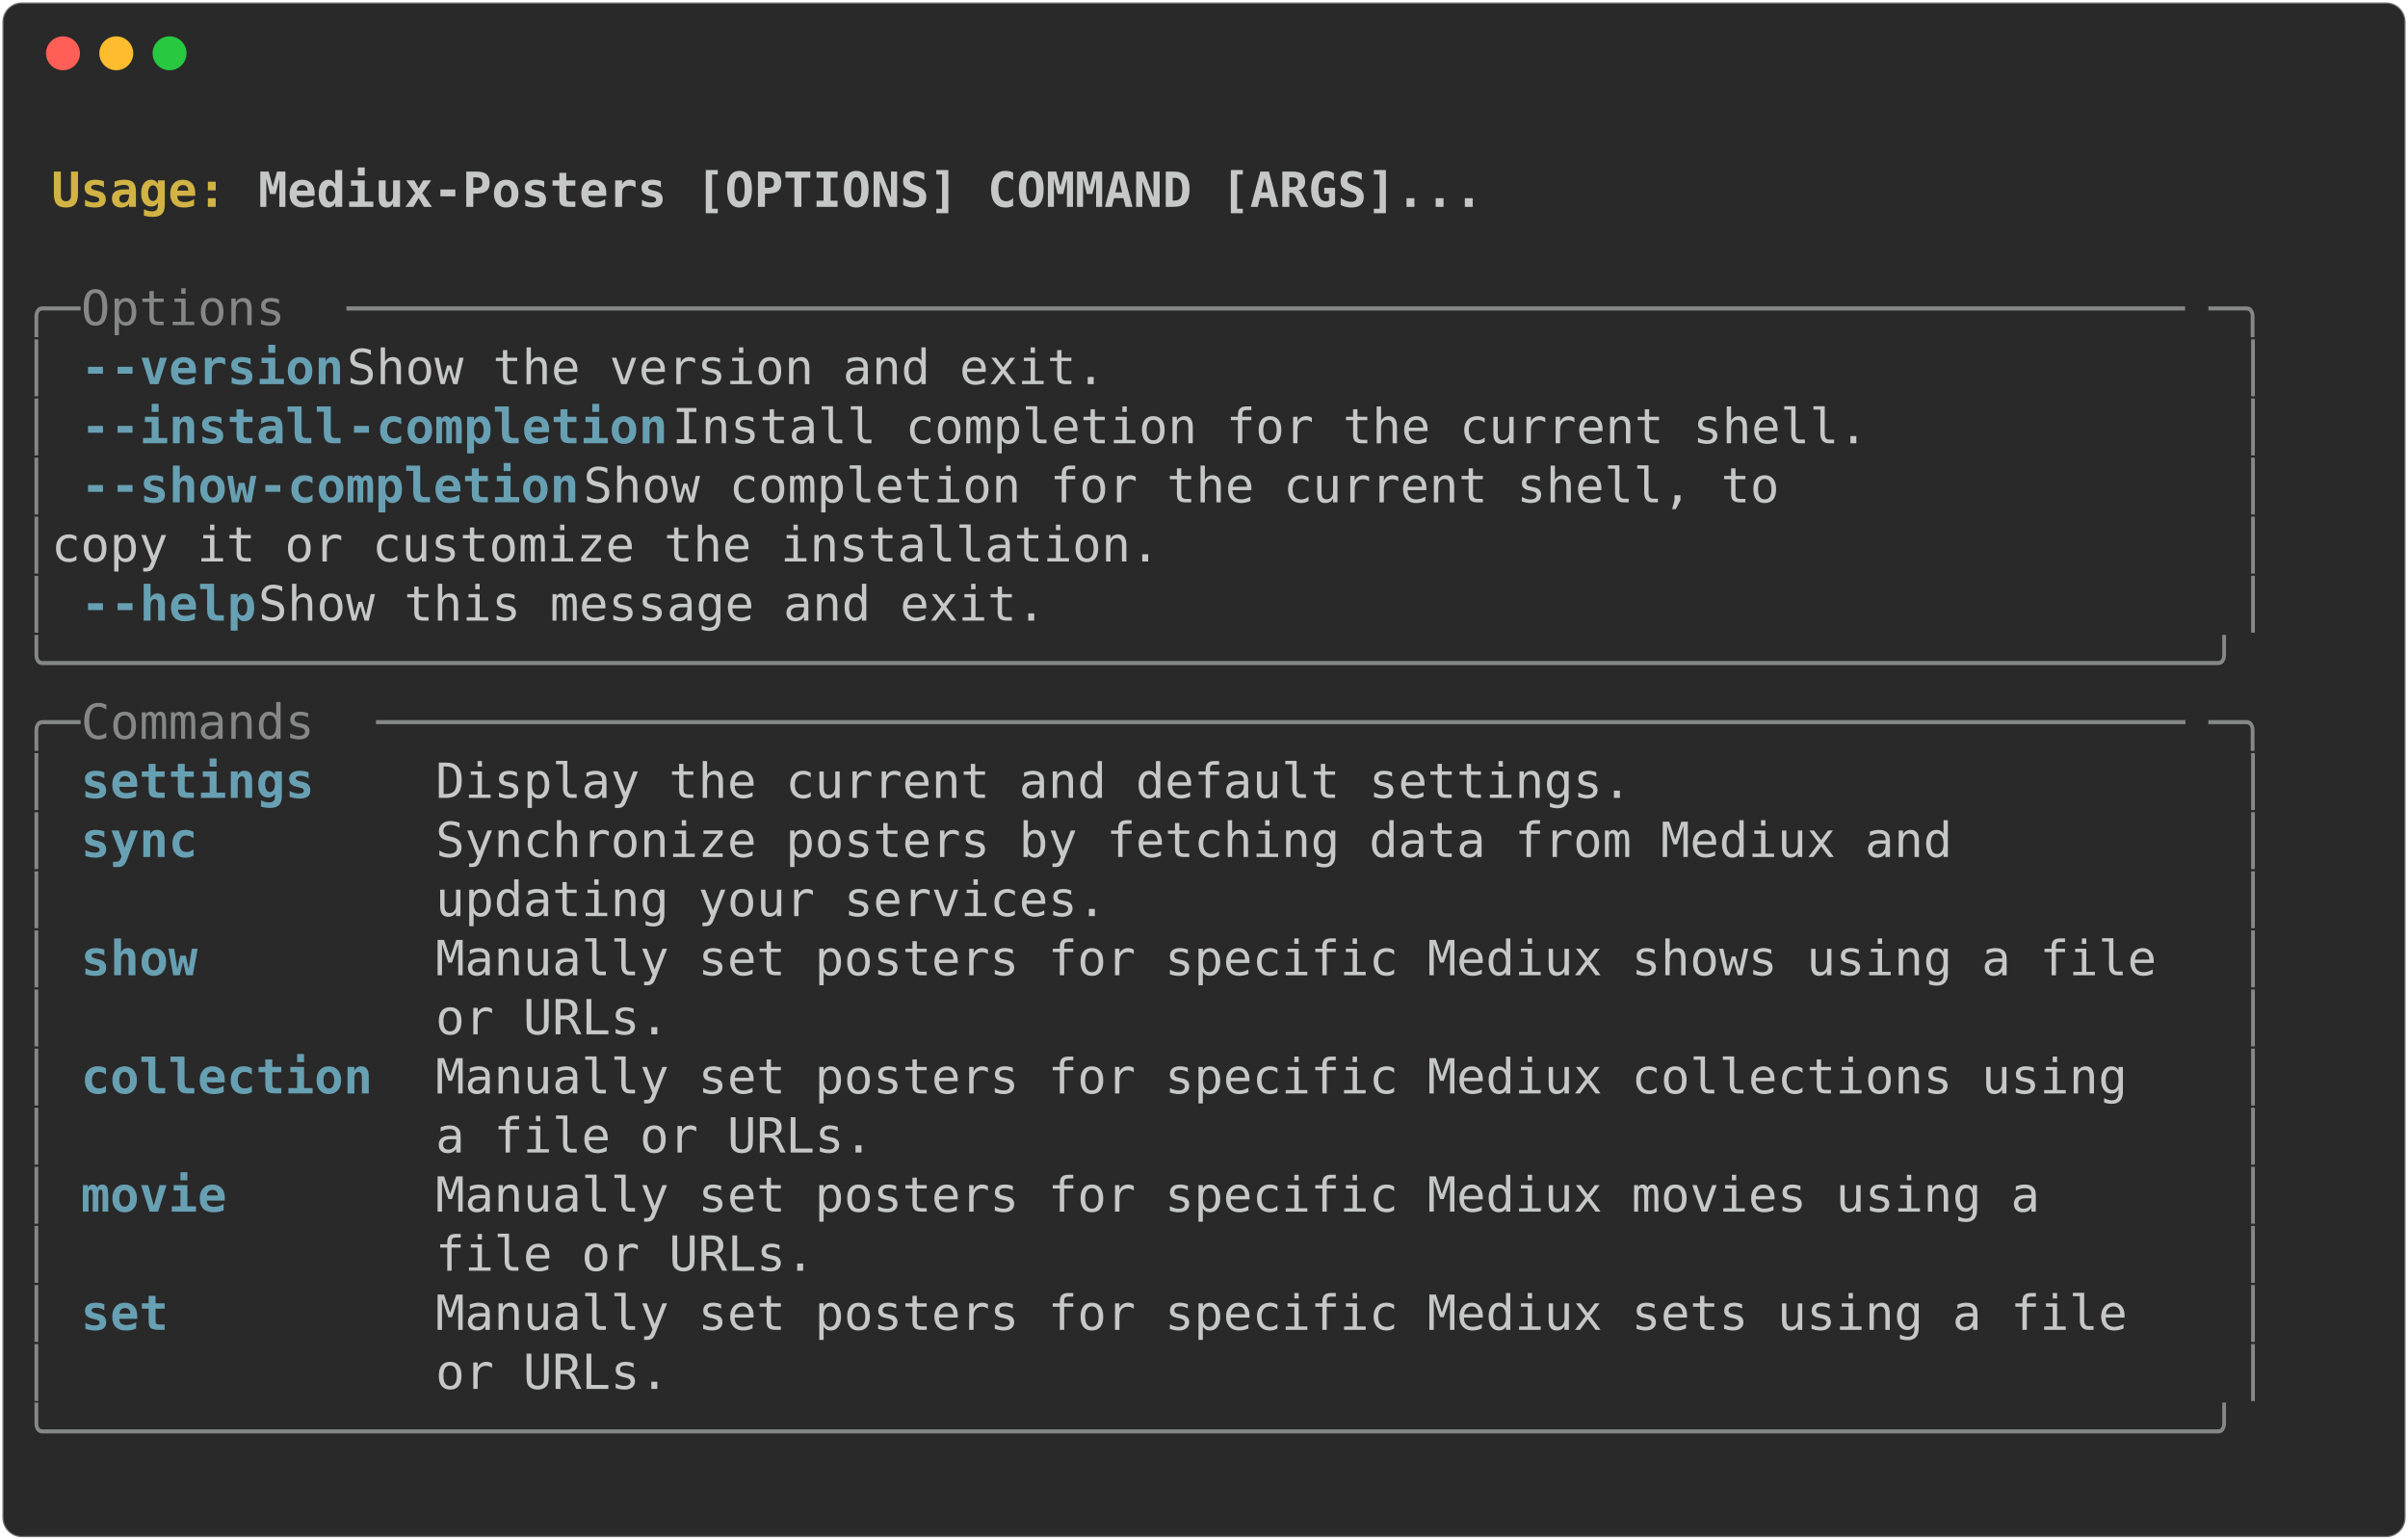
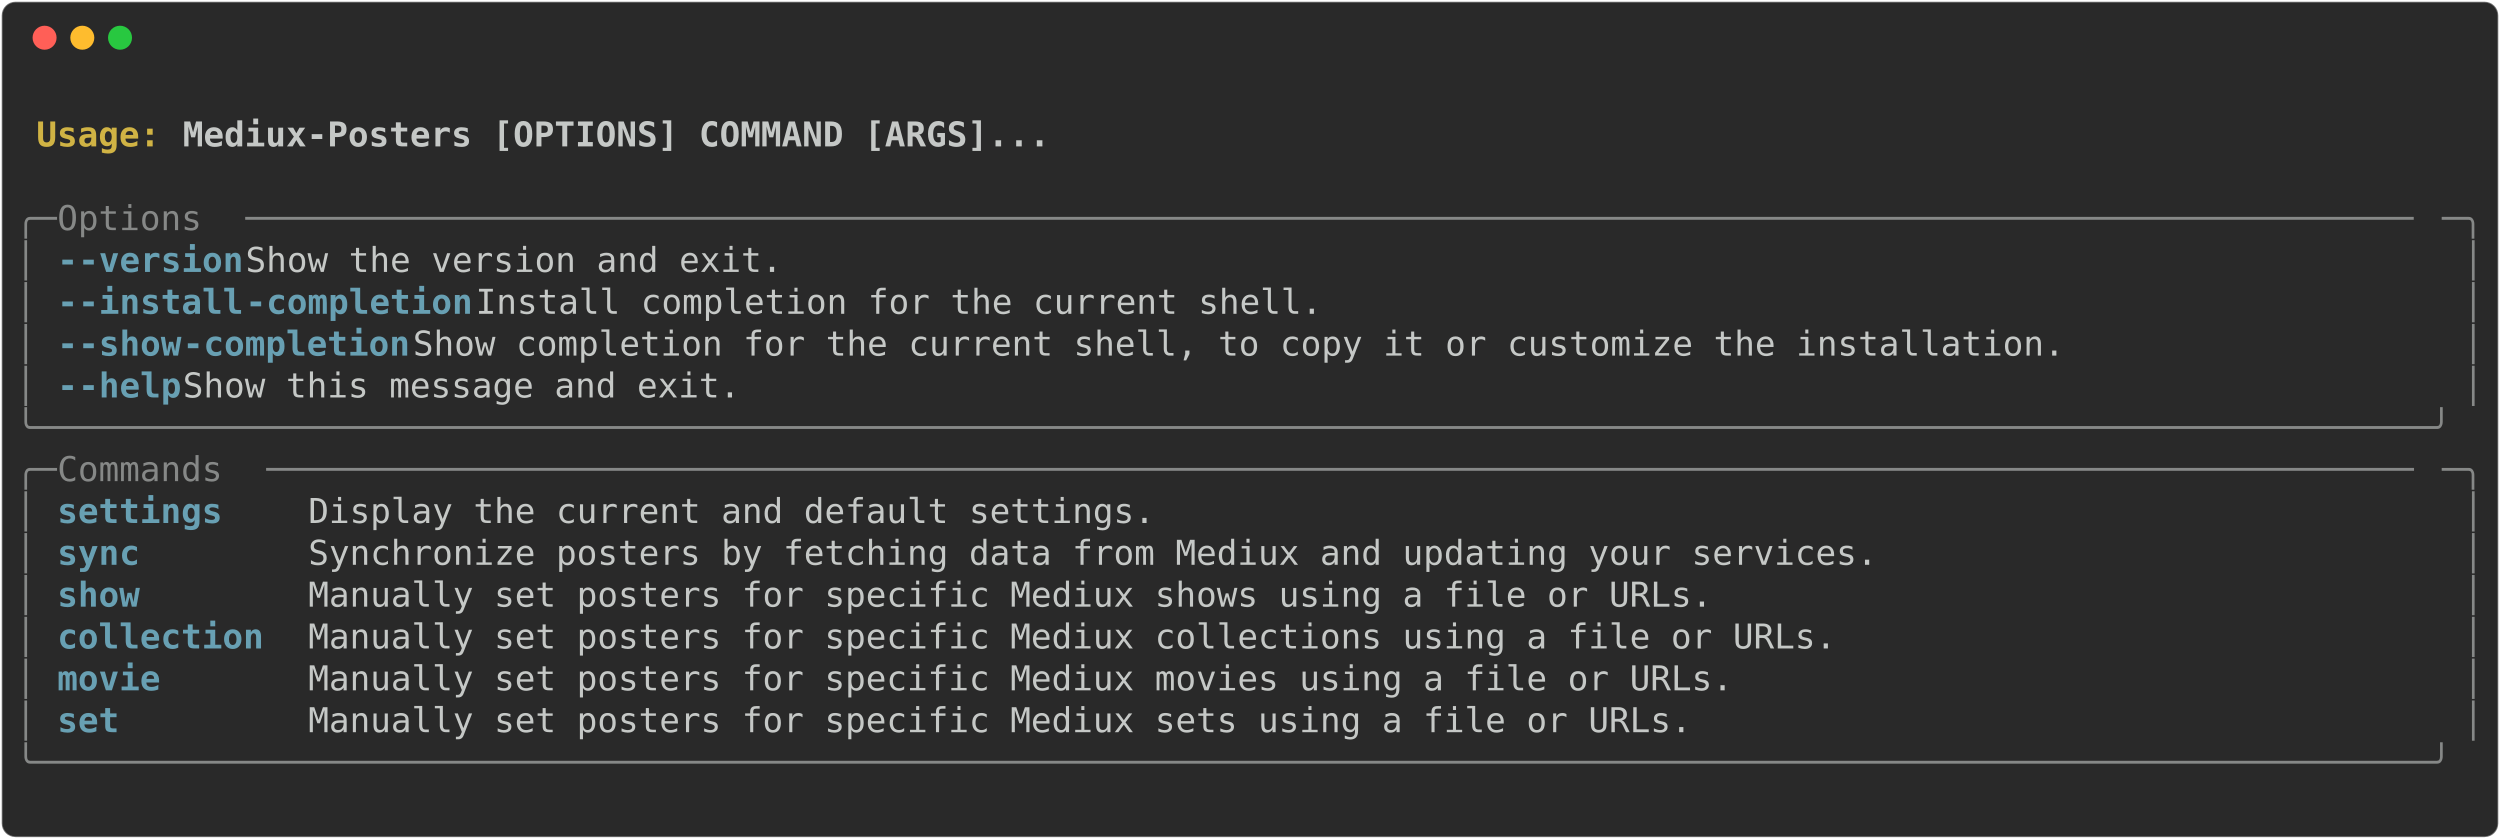
- <svg xmlns="http://www.w3.org/2000/svg" class="rich-terminal" viewBox="0 0 994 635.6">
+ <svg xmlns="http://www.w3.org/2000/svg" class="rich-terminal" viewBox="0 0 1458 489.2">
  <style>

    @font-face {
        font-family: "Fira Code";
        src: local("FiraCode-Regular"),
                url("https://cdnjs.cloudflare.com/ajax/libs/firacode/6.2.0/woff2/FiraCode-Regular.woff2") format("woff2"),
                url("https://cdnjs.cloudflare.com/ajax/libs/firacode/6.2.0/woff/FiraCode-Regular.woff") format("woff");
        font-style: normal;
        font-weight: 400;
    }
    @font-face {
        font-family: "Fira Code";
        src: local("FiraCode-Bold"),
                url("https://cdnjs.cloudflare.com/ajax/libs/firacode/6.2.0/woff2/FiraCode-Bold.woff2") format("woff2"),
                url("https://cdnjs.cloudflare.com/ajax/libs/firacode/6.2.0/woff/FiraCode-Bold.woff") format("woff");
        font-style: bold;
        font-weight: 700;
    }

-     .terminal-1091023235-matrix {
+     .terminal-4290354305-matrix {
        font-family: Fira Code, monospace;
        font-size: 20px;
        line-height: 24.4px;
        font-variant-east-asian: full-width;
    }

-     .terminal-1091023235-title {
+     .terminal-4290354305-title {
        font-size: 18px;
        font-weight: bold;
        font-family: arial;
    }

-     .terminal-1091023235-r1 { fill: #c5c8c6;font-weight: bold }
- .terminal-1091023235-r2 { fill: #c5c8c6 }
- .terminal-1091023235-r3 { fill: #d0b344;font-weight: bold }
- .terminal-1091023235-r4 { fill: #868887 }
- .terminal-1091023235-r5 { fill: #68a0b3;font-weight: bold }
+     .terminal-4290354305-r1 { fill: #c5c8c6;font-weight: bold }
+ .terminal-4290354305-r2 { fill: #c5c8c6 }
+ .terminal-4290354305-r3 { fill: #d0b344;font-weight: bold }
+ .terminal-4290354305-r4 { fill: #868887 }
+ .terminal-4290354305-r5 { fill: #68a0b3;font-weight: bold }
    </style>
  <defs>
-     <clipPath id="terminal-1091023235-clip-terminal">
-       <rect x="0" y="0" width="975.0" height="584.6" />
-     </clipPath>
-     <clipPath id="terminal-1091023235-line-0">
-       <rect x="0" y="1.5" width="976" height="24.65" />
-     </clipPath>
-     <clipPath id="terminal-1091023235-line-1">
-       <rect x="0" y="25.9" width="976" height="24.65" />
-     </clipPath>
-     <clipPath id="terminal-1091023235-line-2">
-       <rect x="0" y="50.3" width="976" height="24.65" />
-     </clipPath>
-     <clipPath id="terminal-1091023235-line-3">
-       <rect x="0" y="74.7" width="976" height="24.65" />
-     </clipPath>
-     <clipPath id="terminal-1091023235-line-4">
-       <rect x="0" y="99.1" width="976" height="24.65" />
-     </clipPath>
-     <clipPath id="terminal-1091023235-line-5">
-       <rect x="0" y="123.5" width="976" height="24.65" />
-     </clipPath>
-     <clipPath id="terminal-1091023235-line-6">
-       <rect x="0" y="147.9" width="976" height="24.65" />
-     </clipPath>
-     <clipPath id="terminal-1091023235-line-7">
-       <rect x="0" y="172.3" width="976" height="24.65" />
-     </clipPath>
-     <clipPath id="terminal-1091023235-line-8">
-       <rect x="0" y="196.7" width="976" height="24.65" />
-     </clipPath>
-     <clipPath id="terminal-1091023235-line-9">
-       <rect x="0" y="221.1" width="976" height="24.65" />
-     </clipPath>
-     <clipPath id="terminal-1091023235-line-10">
-       <rect x="0" y="245.5" width="976" height="24.65" />
-     </clipPath>
-     <clipPath id="terminal-1091023235-line-11">
-       <rect x="0" y="269.9" width="976" height="24.65" />
-     </clipPath>
-     <clipPath id="terminal-1091023235-line-12">
-       <rect x="0" y="294.3" width="976" height="24.65" />
-     </clipPath>
-     <clipPath id="terminal-1091023235-line-13">
-       <rect x="0" y="318.7" width="976" height="24.65" />
-     </clipPath>
-     <clipPath id="terminal-1091023235-line-14">
-       <rect x="0" y="343.1" width="976" height="24.65" />
-     </clipPath>
-     <clipPath id="terminal-1091023235-line-15">
-       <rect x="0" y="367.5" width="976" height="24.65" />
-     </clipPath>
-     <clipPath id="terminal-1091023235-line-16">
-       <rect x="0" y="391.9" width="976" height="24.65" />
-     </clipPath>
-     <clipPath id="terminal-1091023235-line-17">
-       <rect x="0" y="416.3" width="976" height="24.65" />
-     </clipPath>
-     <clipPath id="terminal-1091023235-line-18">
-       <rect x="0" y="440.7" width="976" height="24.65" />
-     </clipPath>
-     <clipPath id="terminal-1091023235-line-19">
-       <rect x="0" y="465.1" width="976" height="24.65" />
-     </clipPath>
-     <clipPath id="terminal-1091023235-line-20">
-       <rect x="0" y="489.5" width="976" height="24.65" />
-     </clipPath>
-     <clipPath id="terminal-1091023235-line-21">
-       <rect x="0" y="513.9" width="976" height="24.65" />
-     </clipPath>
-     <clipPath id="terminal-1091023235-line-22">
-       <rect x="0" y="538.3" width="976" height="24.65" />
+     <clipPath id="terminal-4290354305-clip-terminal">
+       <rect x="0" y="0" width="1438.6" height="438.2" />
+     </clipPath>
+     <clipPath id="terminal-4290354305-line-0">
+       <rect x="0" y="1.5" width="1439.6" height="24.65" />
+     </clipPath>
+     <clipPath id="terminal-4290354305-line-1">
+       <rect x="0" y="25.9" width="1439.6" height="24.65" />
+     </clipPath>
+     <clipPath id="terminal-4290354305-line-2">
+       <rect x="0" y="50.3" width="1439.6" height="24.65" />
+     </clipPath>
+     <clipPath id="terminal-4290354305-line-3">
+       <rect x="0" y="74.7" width="1439.6" height="24.65" />
+     </clipPath>
+     <clipPath id="terminal-4290354305-line-4">
+       <rect x="0" y="99.1" width="1439.6" height="24.65" />
+     </clipPath>
+     <clipPath id="terminal-4290354305-line-5">
+       <rect x="0" y="123.5" width="1439.6" height="24.65" />
+     </clipPath>
+     <clipPath id="terminal-4290354305-line-6">
+       <rect x="0" y="147.9" width="1439.6" height="24.65" />
+     </clipPath>
+     <clipPath id="terminal-4290354305-line-7">
+       <rect x="0" y="172.3" width="1439.6" height="24.65" />
+     </clipPath>
+     <clipPath id="terminal-4290354305-line-8">
+       <rect x="0" y="196.7" width="1439.6" height="24.65" />
+     </clipPath>
+     <clipPath id="terminal-4290354305-line-9">
+       <rect x="0" y="221.1" width="1439.6" height="24.65" />
+     </clipPath>
+     <clipPath id="terminal-4290354305-line-10">
+       <rect x="0" y="245.5" width="1439.6" height="24.65" />
+     </clipPath>
+     <clipPath id="terminal-4290354305-line-11">
+       <rect x="0" y="269.9" width="1439.6" height="24.65" />
+     </clipPath>
+     <clipPath id="terminal-4290354305-line-12">
+       <rect x="0" y="294.3" width="1439.6" height="24.65" />
+     </clipPath>
+     <clipPath id="terminal-4290354305-line-13">
+       <rect x="0" y="318.7" width="1439.6" height="24.65" />
+     </clipPath>
+     <clipPath id="terminal-4290354305-line-14">
+       <rect x="0" y="343.1" width="1439.6" height="24.65" />
+     </clipPath>
+     <clipPath id="terminal-4290354305-line-15">
+       <rect x="0" y="367.5" width="1439.6" height="24.65" />
+     </clipPath>
+     <clipPath id="terminal-4290354305-line-16">
+       <rect x="0" y="391.9" width="1439.6" height="24.65" />
    </clipPath>
  </defs>
-   <rect fill="#292929" stroke="rgba(255,255,255,0.35)" stroke-width="1" x="1" y="1" width="992" height="633.6" rx="8" />
+   <rect fill="#292929" stroke="rgba(255,255,255,0.35)" stroke-width="1" x="1" y="1" width="1456" height="487.2" rx="8" />
  <g transform="translate(26,22)">
    <circle cx="0" cy="0" r="7" fill="#ff5f57" />
    <circle cx="22" cy="0" r="7" fill="#febc2e" />
    <circle cx="44" cy="0" r="7" fill="#28c840" />
  </g>
-   <g transform="translate(9, 41)" clip-path="url(#terminal-1091023235-clip-terminal)">
-     <g class="terminal-1091023235-matrix">
-       <text class="terminal-1091023235-r2" x="976" y="20" textLength="12.2" clip-path="url(#terminal-1091023235-line-0)">
- </text>
-       <text class="terminal-1091023235-r3" x="12.2" y="44.4" textLength="85.4" clip-path="url(#terminal-1091023235-line-1)">Usage: </text>
-       <text class="terminal-1091023235-r1" x="97.6" y="44.4" textLength="512.4" clip-path="url(#terminal-1091023235-line-1)">Mediux-Posters [OPTIONS] COMMAND [ARGS]...</text>
-       <text class="terminal-1091023235-r2" x="976" y="44.4" textLength="12.2" clip-path="url(#terminal-1091023235-line-1)">
- </text>
-       <text class="terminal-1091023235-r2" x="976" y="68.8" textLength="12.2" clip-path="url(#terminal-1091023235-line-2)">
- </text>
-       <text class="terminal-1091023235-r4" x="0" y="93.2" textLength="24.4" clip-path="url(#terminal-1091023235-line-3)">╭─</text>
-       <text class="terminal-1091023235-r4" x="24.4" y="93.2" textLength="109.8" clip-path="url(#terminal-1091023235-line-3)"> Options </text>
-       <text class="terminal-1091023235-r4" x="134.2" y="93.2" textLength="768.6" clip-path="url(#terminal-1091023235-line-3)">───────────────────────────────────────────────────────────────</text>
-       <text class="terminal-1091023235-r4" x="902.8" y="93.2" textLength="24.4" clip-path="url(#terminal-1091023235-line-3)">─╮</text>
-       <text class="terminal-1091023235-r2" x="976" y="93.2" textLength="12.2" clip-path="url(#terminal-1091023235-line-3)">
- </text>
-       <text class="terminal-1091023235-r4" x="0" y="117.6" textLength="12.2" clip-path="url(#terminal-1091023235-line-4)">│</text>
-       <text class="terminal-1091023235-r5" x="24.4" y="117.6" textLength="12.2" clip-path="url(#terminal-1091023235-line-4)">-</text>
-       <text class="terminal-1091023235-r5" x="36.6" y="117.6" textLength="97.6" clip-path="url(#terminal-1091023235-line-4)">-version</text>
-       <text class="terminal-1091023235-r2" x="134.2" y="117.6" textLength="780.8" clip-path="url(#terminal-1091023235-line-4)">                     Show the version and exit.                 </text>
-       <text class="terminal-1091023235-r4" x="915" y="117.6" textLength="12.2" clip-path="url(#terminal-1091023235-line-4)">│</text>
-       <text class="terminal-1091023235-r2" x="976" y="117.6" textLength="12.2" clip-path="url(#terminal-1091023235-line-4)">
- </text>
-       <text class="terminal-1091023235-r4" x="0" y="142" textLength="12.2" clip-path="url(#terminal-1091023235-line-5)">│</text>
-       <text class="terminal-1091023235-r5" x="24.4" y="142" textLength="12.2" clip-path="url(#terminal-1091023235-line-5)">-</text>
-       <text class="terminal-1091023235-r5" x="36.6" y="142" textLength="97.6" clip-path="url(#terminal-1091023235-line-5)">-install</text>
-       <text class="terminal-1091023235-r5" x="134.2" y="142" textLength="134.2" clip-path="url(#terminal-1091023235-line-5)">-completion</text>
-       <text class="terminal-1091023235-r2" x="268.4" y="142" textLength="646.6" clip-path="url(#terminal-1091023235-line-5)">          Install completion for the current shell.  </text>
-       <text class="terminal-1091023235-r4" x="915" y="142" textLength="12.2" clip-path="url(#terminal-1091023235-line-5)">│</text>
-       <text class="terminal-1091023235-r2" x="976" y="142" textLength="12.2" clip-path="url(#terminal-1091023235-line-5)">
- </text>
-       <text class="terminal-1091023235-r4" x="0" y="166.4" textLength="12.2" clip-path="url(#terminal-1091023235-line-6)">│</text>
-       <text class="terminal-1091023235-r5" x="24.4" y="166.4" textLength="12.2" clip-path="url(#terminal-1091023235-line-6)">-</text>
-       <text class="terminal-1091023235-r5" x="36.6" y="166.4" textLength="61" clip-path="url(#terminal-1091023235-line-6)">-show</text>
-       <text class="terminal-1091023235-r5" x="97.6" y="166.4" textLength="134.2" clip-path="url(#terminal-1091023235-line-6)">-completion</text>
-       <text class="terminal-1091023235-r2" x="231.8" y="166.4" textLength="683.2" clip-path="url(#terminal-1091023235-line-6)">             Show completion for the current shell, to  </text>
-       <text class="terminal-1091023235-r4" x="915" y="166.4" textLength="12.2" clip-path="url(#terminal-1091023235-line-6)">│</text>
-       <text class="terminal-1091023235-r2" x="976" y="166.4" textLength="12.2" clip-path="url(#terminal-1091023235-line-6)">
- </text>
-       <text class="terminal-1091023235-r4" x="0" y="190.8" textLength="12.2" clip-path="url(#terminal-1091023235-line-7)">│</text>
-       <text class="terminal-1091023235-r2" x="12.2" y="190.8" textLength="902.8" clip-path="url(#terminal-1091023235-line-7)">                               copy it or customize the installation.     </text>
-       <text class="terminal-1091023235-r4" x="915" y="190.8" textLength="12.2" clip-path="url(#terminal-1091023235-line-7)">│</text>
-       <text class="terminal-1091023235-r2" x="976" y="190.8" textLength="12.2" clip-path="url(#terminal-1091023235-line-7)">
- </text>
-       <text class="terminal-1091023235-r4" x="0" y="215.2" textLength="12.2" clip-path="url(#terminal-1091023235-line-8)">│</text>
-       <text class="terminal-1091023235-r5" x="24.4" y="215.2" textLength="12.2" clip-path="url(#terminal-1091023235-line-8)">-</text>
-       <text class="terminal-1091023235-r5" x="36.6" y="215.2" textLength="61" clip-path="url(#terminal-1091023235-line-8)">-help</text>
-       <text class="terminal-1091023235-r2" x="97.6" y="215.2" textLength="817.4" clip-path="url(#terminal-1091023235-line-8)">                        Show this message and exit.                </text>
-       <text class="terminal-1091023235-r4" x="915" y="215.2" textLength="12.2" clip-path="url(#terminal-1091023235-line-8)">│</text>
-       <text class="terminal-1091023235-r2" x="976" y="215.2" textLength="12.2" clip-path="url(#terminal-1091023235-line-8)">
- </text>
-       <text class="terminal-1091023235-r4" x="0" y="239.6" textLength="927.2" clip-path="url(#terminal-1091023235-line-9)">╰──────────────────────────────────────────────────────────────────────────╯</text>
-       <text class="terminal-1091023235-r2" x="976" y="239.6" textLength="12.2" clip-path="url(#terminal-1091023235-line-9)">
- </text>
-       <text class="terminal-1091023235-r4" x="0" y="264" textLength="24.4" clip-path="url(#terminal-1091023235-line-10)">╭─</text>
-       <text class="terminal-1091023235-r4" x="24.4" y="264" textLength="122" clip-path="url(#terminal-1091023235-line-10)"> Commands </text>
-       <text class="terminal-1091023235-r4" x="146.4" y="264" textLength="756.4" clip-path="url(#terminal-1091023235-line-10)">──────────────────────────────────────────────────────────────</text>
-       <text class="terminal-1091023235-r4" x="902.8" y="264" textLength="24.4" clip-path="url(#terminal-1091023235-line-10)">─╮</text>
-       <text class="terminal-1091023235-r2" x="976" y="264" textLength="12.2" clip-path="url(#terminal-1091023235-line-10)">
- </text>
-       <text class="terminal-1091023235-r4" x="0" y="288.4" textLength="12.2" clip-path="url(#terminal-1091023235-line-11)">│</text>
-       <text class="terminal-1091023235-r5" x="24.4" y="288.4" textLength="134.2" clip-path="url(#terminal-1091023235-line-11)">settings   </text>
-       <text class="terminal-1091023235-r2" x="170.8" y="288.4" textLength="744.2" clip-path="url(#terminal-1091023235-line-11)"> Display the current and default settings.                   </text>
-       <text class="terminal-1091023235-r4" x="915" y="288.4" textLength="12.2" clip-path="url(#terminal-1091023235-line-11)">│</text>
-       <text class="terminal-1091023235-r2" x="976" y="288.4" textLength="12.2" clip-path="url(#terminal-1091023235-line-11)">
- </text>
-       <text class="terminal-1091023235-r4" x="0" y="312.8" textLength="12.2" clip-path="url(#terminal-1091023235-line-12)">│</text>
-       <text class="terminal-1091023235-r5" x="24.4" y="312.8" textLength="134.2" clip-path="url(#terminal-1091023235-line-12)">sync       </text>
-       <text class="terminal-1091023235-r2" x="170.8" y="312.8" textLength="744.2" clip-path="url(#terminal-1091023235-line-12)"> Synchronize posters by fetching data from Mediux and        </text>
-       <text class="terminal-1091023235-r4" x="915" y="312.8" textLength="12.2" clip-path="url(#terminal-1091023235-line-12)">│</text>
-       <text class="terminal-1091023235-r2" x="976" y="312.8" textLength="12.2" clip-path="url(#terminal-1091023235-line-12)">
- </text>
-       <text class="terminal-1091023235-r4" x="0" y="337.2" textLength="12.2" clip-path="url(#terminal-1091023235-line-13)">│</text>
-       <text class="terminal-1091023235-r2" x="170.8" y="337.2" textLength="744.2" clip-path="url(#terminal-1091023235-line-13)"> updating your services.                                     </text>
-       <text class="terminal-1091023235-r4" x="915" y="337.2" textLength="12.2" clip-path="url(#terminal-1091023235-line-13)">│</text>
-       <text class="terminal-1091023235-r2" x="976" y="337.2" textLength="12.2" clip-path="url(#terminal-1091023235-line-13)">
- </text>
-       <text class="terminal-1091023235-r4" x="0" y="361.6" textLength="12.2" clip-path="url(#terminal-1091023235-line-14)">│</text>
-       <text class="terminal-1091023235-r5" x="24.4" y="361.6" textLength="134.2" clip-path="url(#terminal-1091023235-line-14)">show       </text>
-       <text class="terminal-1091023235-r2" x="170.8" y="361.6" textLength="744.2" clip-path="url(#terminal-1091023235-line-14)"> Manually set posters for specific Mediux shows using a file </text>
-       <text class="terminal-1091023235-r4" x="915" y="361.6" textLength="12.2" clip-path="url(#terminal-1091023235-line-14)">│</text>
-       <text class="terminal-1091023235-r2" x="976" y="361.6" textLength="12.2" clip-path="url(#terminal-1091023235-line-14)">
- </text>
-       <text class="terminal-1091023235-r4" x="0" y="386" textLength="12.2" clip-path="url(#terminal-1091023235-line-15)">│</text>
-       <text class="terminal-1091023235-r2" x="170.8" y="386" textLength="744.2" clip-path="url(#terminal-1091023235-line-15)"> or URLs.                                                    </text>
-       <text class="terminal-1091023235-r4" x="915" y="386" textLength="12.2" clip-path="url(#terminal-1091023235-line-15)">│</text>
-       <text class="terminal-1091023235-r2" x="976" y="386" textLength="12.2" clip-path="url(#terminal-1091023235-line-15)">
- </text>
-       <text class="terminal-1091023235-r4" x="0" y="410.4" textLength="12.2" clip-path="url(#terminal-1091023235-line-16)">│</text>
-       <text class="terminal-1091023235-r5" x="24.4" y="410.4" textLength="134.2" clip-path="url(#terminal-1091023235-line-16)">collection </text>
-       <text class="terminal-1091023235-r2" x="170.8" y="410.4" textLength="744.2" clip-path="url(#terminal-1091023235-line-16)"> Manually set posters for specific Mediux collections using  </text>
-       <text class="terminal-1091023235-r4" x="915" y="410.4" textLength="12.2" clip-path="url(#terminal-1091023235-line-16)">│</text>
-       <text class="terminal-1091023235-r2" x="976" y="410.4" textLength="12.2" clip-path="url(#terminal-1091023235-line-16)">
- </text>
-       <text class="terminal-1091023235-r4" x="0" y="434.8" textLength="12.2" clip-path="url(#terminal-1091023235-line-17)">│</text>
-       <text class="terminal-1091023235-r2" x="170.8" y="434.8" textLength="744.2" clip-path="url(#terminal-1091023235-line-17)"> a file or URLs.                                             </text>
-       <text class="terminal-1091023235-r4" x="915" y="434.8" textLength="12.2" clip-path="url(#terminal-1091023235-line-17)">│</text>
-       <text class="terminal-1091023235-r2" x="976" y="434.8" textLength="12.2" clip-path="url(#terminal-1091023235-line-17)">
- </text>
-       <text class="terminal-1091023235-r4" x="0" y="459.2" textLength="12.2" clip-path="url(#terminal-1091023235-line-18)">│</text>
-       <text class="terminal-1091023235-r5" x="24.4" y="459.2" textLength="134.2" clip-path="url(#terminal-1091023235-line-18)">movie      </text>
-       <text class="terminal-1091023235-r2" x="170.8" y="459.2" textLength="744.2" clip-path="url(#terminal-1091023235-line-18)"> Manually set posters for specific Mediux movies using a     </text>
-       <text class="terminal-1091023235-r4" x="915" y="459.2" textLength="12.2" clip-path="url(#terminal-1091023235-line-18)">│</text>
-       <text class="terminal-1091023235-r2" x="976" y="459.2" textLength="12.2" clip-path="url(#terminal-1091023235-line-18)">
- </text>
-       <text class="terminal-1091023235-r4" x="0" y="483.6" textLength="12.2" clip-path="url(#terminal-1091023235-line-19)">│</text>
-       <text class="terminal-1091023235-r2" x="170.8" y="483.6" textLength="744.2" clip-path="url(#terminal-1091023235-line-19)"> file or URLs.                                               </text>
-       <text class="terminal-1091023235-r4" x="915" y="483.6" textLength="12.2" clip-path="url(#terminal-1091023235-line-19)">│</text>
-       <text class="terminal-1091023235-r2" x="976" y="483.6" textLength="12.2" clip-path="url(#terminal-1091023235-line-19)">
- </text>
-       <text class="terminal-1091023235-r4" x="0" y="508" textLength="12.2" clip-path="url(#terminal-1091023235-line-20)">│</text>
-       <text class="terminal-1091023235-r5" x="24.4" y="508" textLength="134.2" clip-path="url(#terminal-1091023235-line-20)">set        </text>
-       <text class="terminal-1091023235-r2" x="170.8" y="508" textLength="744.2" clip-path="url(#terminal-1091023235-line-20)"> Manually set posters for specific Mediux sets using a file  </text>
-       <text class="terminal-1091023235-r4" x="915" y="508" textLength="12.2" clip-path="url(#terminal-1091023235-line-20)">│</text>
-       <text class="terminal-1091023235-r2" x="976" y="508" textLength="12.2" clip-path="url(#terminal-1091023235-line-20)">
- </text>
-       <text class="terminal-1091023235-r4" x="0" y="532.4" textLength="12.2" clip-path="url(#terminal-1091023235-line-21)">│</text>
-       <text class="terminal-1091023235-r2" x="170.8" y="532.4" textLength="744.2" clip-path="url(#terminal-1091023235-line-21)"> or URLs.                                                    </text>
-       <text class="terminal-1091023235-r4" x="915" y="532.4" textLength="12.2" clip-path="url(#terminal-1091023235-line-21)">│</text>
-       <text class="terminal-1091023235-r2" x="976" y="532.4" textLength="12.2" clip-path="url(#terminal-1091023235-line-21)">
- </text>
-       <text class="terminal-1091023235-r4" x="0" y="556.8" textLength="927.2" clip-path="url(#terminal-1091023235-line-22)">╰──────────────────────────────────────────────────────────────────────────╯</text>
-       <text class="terminal-1091023235-r2" x="976" y="556.8" textLength="12.2" clip-path="url(#terminal-1091023235-line-22)">
- </text>
-       <text class="terminal-1091023235-r2" x="976" y="581.2" textLength="12.2" clip-path="url(#terminal-1091023235-line-23)">
+   <g transform="translate(9, 41)" clip-path="url(#terminal-4290354305-clip-terminal)">
+     <g class="terminal-4290354305-matrix">
+       <text class="terminal-4290354305-r2" x="1439.6" y="20" textLength="12.2" clip-path="url(#terminal-4290354305-line-0)">
+ </text>
+       <text class="terminal-4290354305-r3" x="12.2" y="44.4" textLength="85.4" clip-path="url(#terminal-4290354305-line-1)">Usage: </text>
+       <text class="terminal-4290354305-r1" x="97.6" y="44.4" textLength="512.4" clip-path="url(#terminal-4290354305-line-1)">Mediux-Posters [OPTIONS] COMMAND [ARGS]...</text>
+       <text class="terminal-4290354305-r2" x="1439.6" y="44.4" textLength="12.2" clip-path="url(#terminal-4290354305-line-1)">
+ </text>
+       <text class="terminal-4290354305-r2" x="1439.6" y="68.8" textLength="12.2" clip-path="url(#terminal-4290354305-line-2)">
+ </text>
+       <text class="terminal-4290354305-r4" x="0" y="93.2" textLength="24.4" clip-path="url(#terminal-4290354305-line-3)">╭─</text>
+       <text class="terminal-4290354305-r4" x="24.4" y="93.2" textLength="109.8" clip-path="url(#terminal-4290354305-line-3)"> Options </text>
+       <text class="terminal-4290354305-r4" x="134.2" y="93.2" textLength="1281" clip-path="url(#terminal-4290354305-line-3)">─────────────────────────────────────────────────────────────────────────────────────────────────────────</text>
+       <text class="terminal-4290354305-r4" x="1415.2" y="93.2" textLength="24.4" clip-path="url(#terminal-4290354305-line-3)">─╮</text>
+       <text class="terminal-4290354305-r2" x="1439.6" y="93.2" textLength="12.2" clip-path="url(#terminal-4290354305-line-3)">
+ </text>
+       <text class="terminal-4290354305-r4" x="0" y="117.6" textLength="12.2" clip-path="url(#terminal-4290354305-line-4)">│</text>
+       <text class="terminal-4290354305-r5" x="24.4" y="117.6" textLength="12.2" clip-path="url(#terminal-4290354305-line-4)">-</text>
+       <text class="terminal-4290354305-r5" x="36.6" y="117.6" textLength="97.6" clip-path="url(#terminal-4290354305-line-4)">-version</text>
+       <text class="terminal-4290354305-r2" x="134.2" y="117.6" textLength="1293.2" clip-path="url(#terminal-4290354305-line-4)">                     Show the version and exit.                                                           </text>
+       <text class="terminal-4290354305-r4" x="1427.4" y="117.6" textLength="12.2" clip-path="url(#terminal-4290354305-line-4)">│</text>
+       <text class="terminal-4290354305-r2" x="1439.6" y="117.6" textLength="12.2" clip-path="url(#terminal-4290354305-line-4)">
+ </text>
+       <text class="terminal-4290354305-r4" x="0" y="142" textLength="12.2" clip-path="url(#terminal-4290354305-line-5)">│</text>
+       <text class="terminal-4290354305-r5" x="24.4" y="142" textLength="12.2" clip-path="url(#terminal-4290354305-line-5)">-</text>
+       <text class="terminal-4290354305-r5" x="36.6" y="142" textLength="97.6" clip-path="url(#terminal-4290354305-line-5)">-install</text>
+       <text class="terminal-4290354305-r5" x="134.2" y="142" textLength="134.2" clip-path="url(#terminal-4290354305-line-5)">-completion</text>
+       <text class="terminal-4290354305-r2" x="268.4" y="142" textLength="1159" clip-path="url(#terminal-4290354305-line-5)">          Install completion for the current shell.                                            </text>
+       <text class="terminal-4290354305-r4" x="1427.4" y="142" textLength="12.2" clip-path="url(#terminal-4290354305-line-5)">│</text>
+       <text class="terminal-4290354305-r2" x="1439.6" y="142" textLength="12.2" clip-path="url(#terminal-4290354305-line-5)">
+ </text>
+       <text class="terminal-4290354305-r4" x="0" y="166.4" textLength="12.2" clip-path="url(#terminal-4290354305-line-6)">│</text>
+       <text class="terminal-4290354305-r5" x="24.4" y="166.4" textLength="12.2" clip-path="url(#terminal-4290354305-line-6)">-</text>
+       <text class="terminal-4290354305-r5" x="36.6" y="166.4" textLength="61" clip-path="url(#terminal-4290354305-line-6)">-show</text>
+       <text class="terminal-4290354305-r5" x="97.6" y="166.4" textLength="134.2" clip-path="url(#terminal-4290354305-line-6)">-completion</text>
+       <text class="terminal-4290354305-r2" x="231.8" y="166.4" textLength="1195.6" clip-path="url(#terminal-4290354305-line-6)">             Show completion for the current shell, to copy it or customize the installation.     </text>
+       <text class="terminal-4290354305-r4" x="1427.4" y="166.4" textLength="12.2" clip-path="url(#terminal-4290354305-line-6)">│</text>
+       <text class="terminal-4290354305-r2" x="1439.6" y="166.4" textLength="12.2" clip-path="url(#terminal-4290354305-line-6)">
+ </text>
+       <text class="terminal-4290354305-r4" x="0" y="190.8" textLength="12.2" clip-path="url(#terminal-4290354305-line-7)">│</text>
+       <text class="terminal-4290354305-r5" x="24.4" y="190.8" textLength="12.2" clip-path="url(#terminal-4290354305-line-7)">-</text>
+       <text class="terminal-4290354305-r5" x="36.6" y="190.8" textLength="61" clip-path="url(#terminal-4290354305-line-7)">-help</text>
+       <text class="terminal-4290354305-r2" x="97.6" y="190.8" textLength="1329.8" clip-path="url(#terminal-4290354305-line-7)">                        Show this message and exit.                                                          </text>
+       <text class="terminal-4290354305-r4" x="1427.4" y="190.8" textLength="12.2" clip-path="url(#terminal-4290354305-line-7)">│</text>
+       <text class="terminal-4290354305-r2" x="1439.6" y="190.8" textLength="12.2" clip-path="url(#terminal-4290354305-line-7)">
+ </text>
+       <text class="terminal-4290354305-r4" x="0" y="215.2" textLength="1439.6" clip-path="url(#terminal-4290354305-line-8)">╰────────────────────────────────────────────────────────────────────────────────────────────────────────────────────╯</text>
+       <text class="terminal-4290354305-r2" x="1439.6" y="215.2" textLength="12.2" clip-path="url(#terminal-4290354305-line-8)">
+ </text>
+       <text class="terminal-4290354305-r4" x="0" y="239.6" textLength="24.4" clip-path="url(#terminal-4290354305-line-9)">╭─</text>
+       <text class="terminal-4290354305-r4" x="24.4" y="239.6" textLength="122" clip-path="url(#terminal-4290354305-line-9)"> Commands </text>
+       <text class="terminal-4290354305-r4" x="146.4" y="239.6" textLength="1268.8" clip-path="url(#terminal-4290354305-line-9)">────────────────────────────────────────────────────────────────────────────────────────────────────────</text>
+       <text class="terminal-4290354305-r4" x="1415.2" y="239.6" textLength="24.4" clip-path="url(#terminal-4290354305-line-9)">─╮</text>
+       <text class="terminal-4290354305-r2" x="1439.6" y="239.6" textLength="12.2" clip-path="url(#terminal-4290354305-line-9)">
+ </text>
+       <text class="terminal-4290354305-r4" x="0" y="264" textLength="12.2" clip-path="url(#terminal-4290354305-line-10)">│</text>
+       <text class="terminal-4290354305-r5" x="24.4" y="264" textLength="134.2" clip-path="url(#terminal-4290354305-line-10)">settings   </text>
+       <text class="terminal-4290354305-r2" x="170.8" y="264" textLength="1256.6" clip-path="url(#terminal-4290354305-line-10)"> Display the current and default settings.                                                             </text>
+       <text class="terminal-4290354305-r4" x="1427.4" y="264" textLength="12.2" clip-path="url(#terminal-4290354305-line-10)">│</text>
+       <text class="terminal-4290354305-r2" x="1439.6" y="264" textLength="12.2" clip-path="url(#terminal-4290354305-line-10)">
+ </text>
+       <text class="terminal-4290354305-r4" x="0" y="288.4" textLength="12.2" clip-path="url(#terminal-4290354305-line-11)">│</text>
+       <text class="terminal-4290354305-r5" x="24.4" y="288.4" textLength="134.2" clip-path="url(#terminal-4290354305-line-11)">sync       </text>
+       <text class="terminal-4290354305-r2" x="170.8" y="288.4" textLength="1256.6" clip-path="url(#terminal-4290354305-line-11)"> Synchronize posters by fetching data from Mediux and updating your services.                          </text>
+       <text class="terminal-4290354305-r4" x="1427.4" y="288.4" textLength="12.2" clip-path="url(#terminal-4290354305-line-11)">│</text>
+       <text class="terminal-4290354305-r2" x="1439.6" y="288.4" textLength="12.2" clip-path="url(#terminal-4290354305-line-11)">
+ </text>
+       <text class="terminal-4290354305-r4" x="0" y="312.8" textLength="12.2" clip-path="url(#terminal-4290354305-line-12)">│</text>
+       <text class="terminal-4290354305-r5" x="24.4" y="312.8" textLength="134.2" clip-path="url(#terminal-4290354305-line-12)">show       </text>
+       <text class="terminal-4290354305-r2" x="170.8" y="312.8" textLength="1256.6" clip-path="url(#terminal-4290354305-line-12)"> Manually set posters for specific Mediux shows using a file or URLs.                                  </text>
+       <text class="terminal-4290354305-r4" x="1427.4" y="312.8" textLength="12.2" clip-path="url(#terminal-4290354305-line-12)">│</text>
+       <text class="terminal-4290354305-r2" x="1439.6" y="312.8" textLength="12.2" clip-path="url(#terminal-4290354305-line-12)">
+ </text>
+       <text class="terminal-4290354305-r4" x="0" y="337.2" textLength="12.2" clip-path="url(#terminal-4290354305-line-13)">│</text>
+       <text class="terminal-4290354305-r5" x="24.4" y="337.2" textLength="134.2" clip-path="url(#terminal-4290354305-line-13)">collection </text>
+       <text class="terminal-4290354305-r2" x="170.8" y="337.2" textLength="1256.6" clip-path="url(#terminal-4290354305-line-13)"> Manually set posters for specific Mediux collections using a file or URLs.                            </text>
+       <text class="terminal-4290354305-r4" x="1427.4" y="337.2" textLength="12.2" clip-path="url(#terminal-4290354305-line-13)">│</text>
+       <text class="terminal-4290354305-r2" x="1439.6" y="337.2" textLength="12.2" clip-path="url(#terminal-4290354305-line-13)">
+ </text>
+       <text class="terminal-4290354305-r4" x="0" y="361.6" textLength="12.2" clip-path="url(#terminal-4290354305-line-14)">│</text>
+       <text class="terminal-4290354305-r5" x="24.4" y="361.6" textLength="134.2" clip-path="url(#terminal-4290354305-line-14)">movie      </text>
+       <text class="terminal-4290354305-r2" x="170.8" y="361.6" textLength="1256.6" clip-path="url(#terminal-4290354305-line-14)"> Manually set posters for specific Mediux movies using a file or URLs.                                 </text>
+       <text class="terminal-4290354305-r4" x="1427.4" y="361.6" textLength="12.2" clip-path="url(#terminal-4290354305-line-14)">│</text>
+       <text class="terminal-4290354305-r2" x="1439.6" y="361.6" textLength="12.2" clip-path="url(#terminal-4290354305-line-14)">
+ </text>
+       <text class="terminal-4290354305-r4" x="0" y="386" textLength="12.2" clip-path="url(#terminal-4290354305-line-15)">│</text>
+       <text class="terminal-4290354305-r5" x="24.4" y="386" textLength="134.2" clip-path="url(#terminal-4290354305-line-15)">set        </text>
+       <text class="terminal-4290354305-r2" x="170.8" y="386" textLength="1256.6" clip-path="url(#terminal-4290354305-line-15)"> Manually set posters for specific Mediux sets using a file or URLs.                                   </text>
+       <text class="terminal-4290354305-r4" x="1427.4" y="386" textLength="12.2" clip-path="url(#terminal-4290354305-line-15)">│</text>
+       <text class="terminal-4290354305-r2" x="1439.6" y="386" textLength="12.2" clip-path="url(#terminal-4290354305-line-15)">
+ </text>
+       <text class="terminal-4290354305-r4" x="0" y="410.4" textLength="1439.6" clip-path="url(#terminal-4290354305-line-16)">╰────────────────────────────────────────────────────────────────────────────────────────────────────────────────────╯</text>
+       <text class="terminal-4290354305-r2" x="1439.6" y="410.4" textLength="12.2" clip-path="url(#terminal-4290354305-line-16)">
+ </text>
+       <text class="terminal-4290354305-r2" x="1439.6" y="434.8" textLength="12.2" clip-path="url(#terminal-4290354305-line-17)">
</text>
    </g>
  </g>
</svg>
